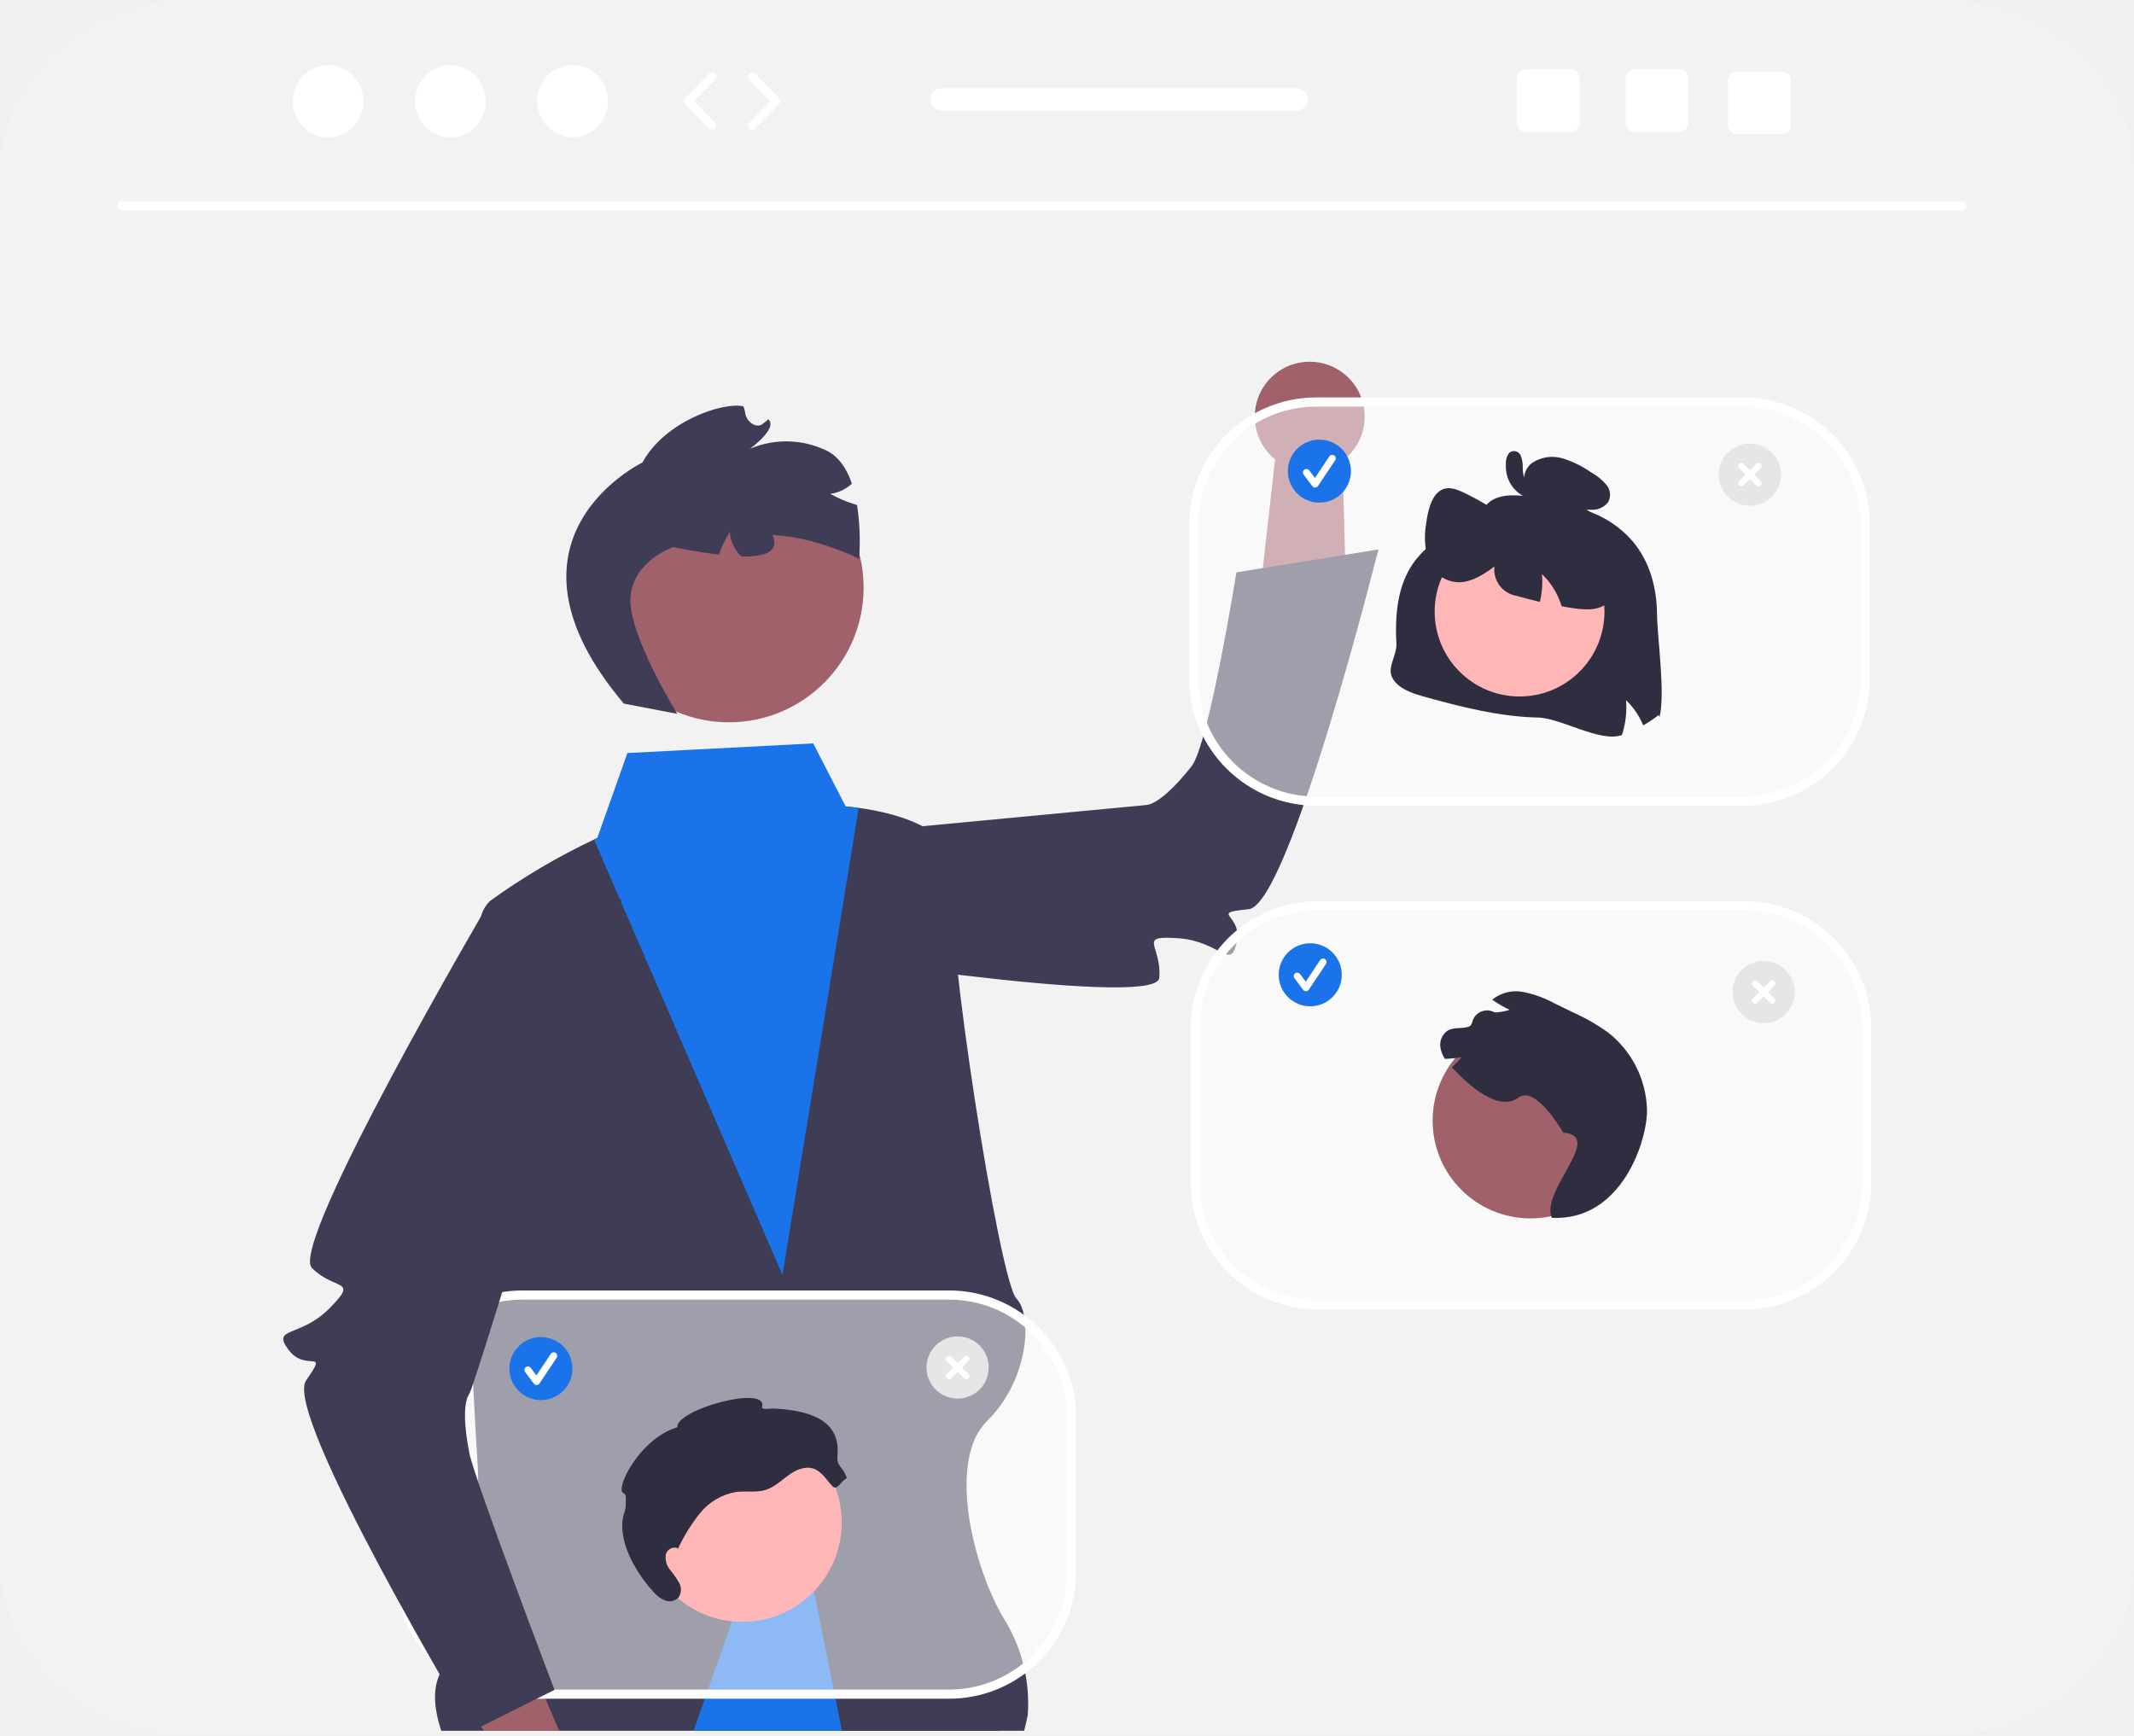
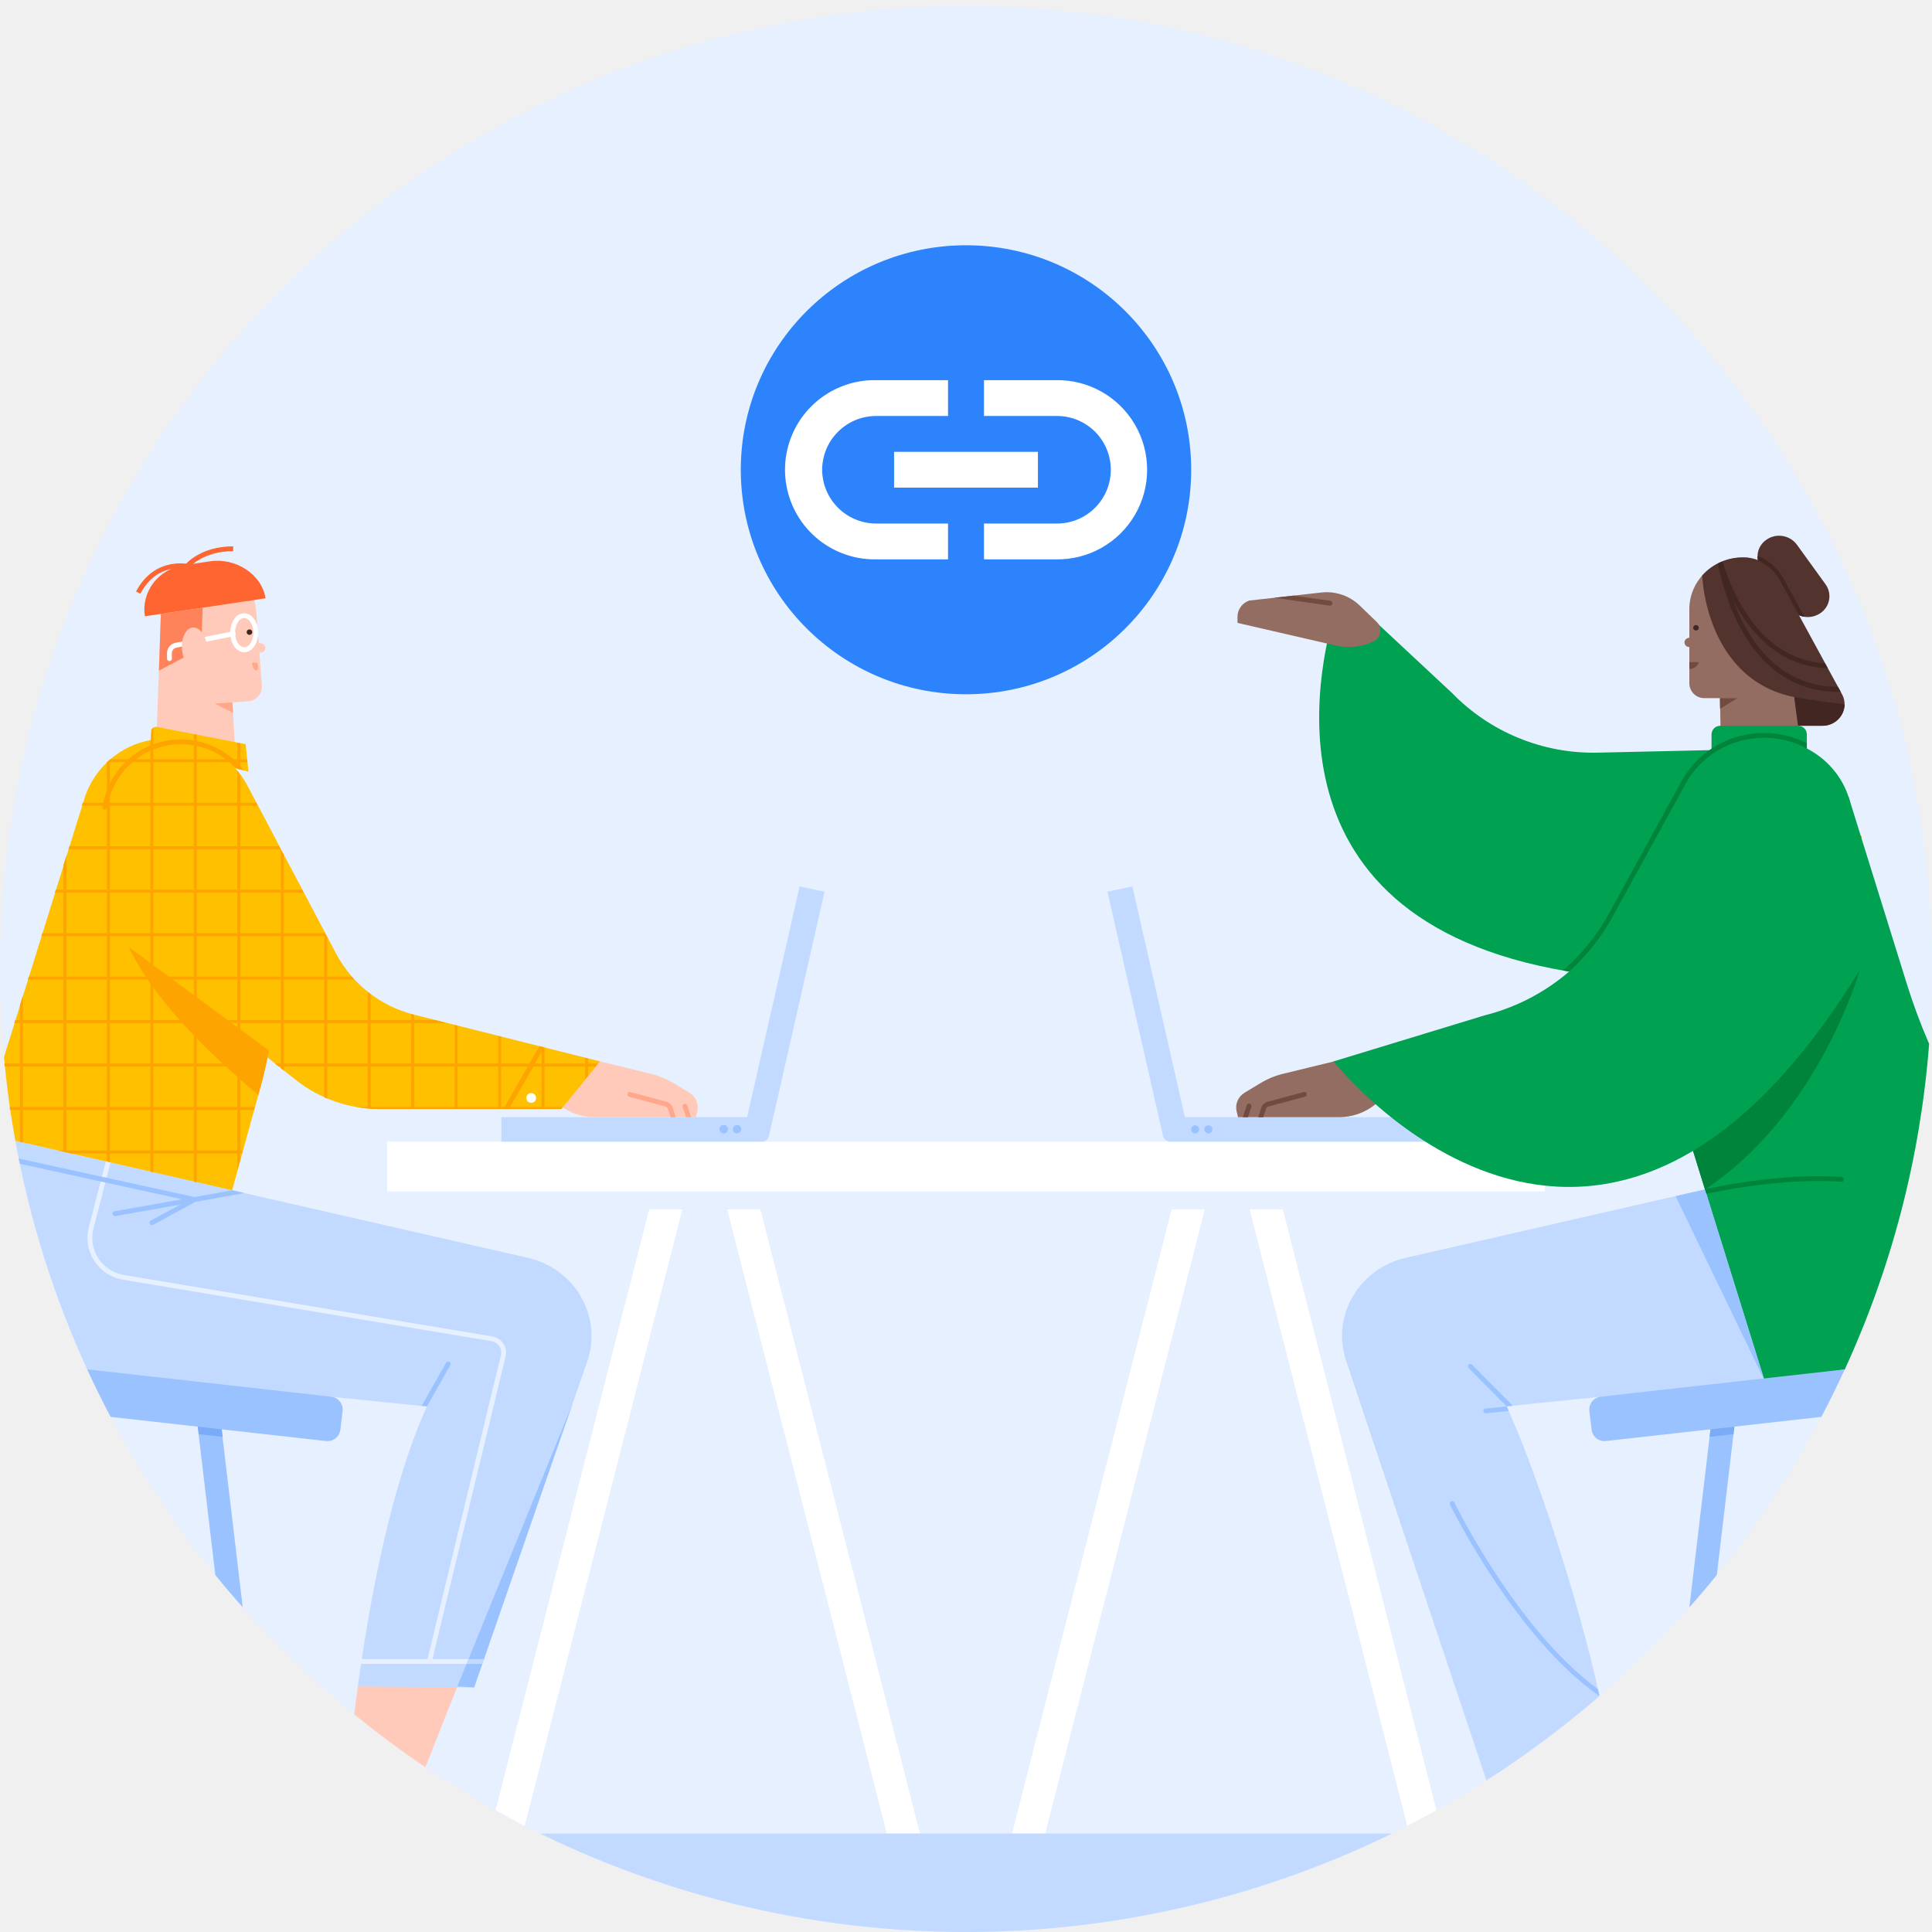
- <svg xmlns="http://www.w3.org/2000/svg" data-name="Layer 1" width="466" height="379" viewBox="0 0 466 379">
-   <path d="M833,298.436V601.564C833,622.518,813.962,639.5,790.472,639.5H409.528C386.038,639.5,367,622.518,367,601.564V298.436C367,277.482,386.038,260.5,409.528,260.5h380.943C813.962,260.5,833,277.482,833,298.436Z" transform="translate(-367 -260.5)" fill="#f2f2f2" />
-   <path d="M522.404,638.5l27.265-5.91,31.592-6.855s1.71,5.233,4.11,12.765Z" transform="translate(-367 -260.5)" fill="#2f2e41" />
-   <path d="M591.422,635.105s-.255,1.366-.779,3.395H463.356c-1.404-4.276-2.03-8.68-.357-12.318a8.786,8.786,0,0,1,1.059-1.787,9.25,9.25,0,0,1,1.047-1.213c2.502-2.476,4.034-7.812,4.953-13.888A161.937,161.937,0,0,0,471.423,584.225c.013-.013.013-.013,0-.013-.026-1.978-.077-3.166-.077-3.166s-.485-7.314-1.034-18.368c.013,0,0-.013,0-.013-1.506-29.831-3.549-86.939,1.749-102.078a7.145,7.145,0,0,1,1.978-3.344,143.826,143.826,0,0,1,22.67-13.39c.46-.204.702-.319.702-.319l17.475-.332,21.7-3.829,15.075-2.757s1.111.077,2.847.319c5.769.791,18.457,3.383,20.244,10.888,0,.013.013.026.013.038a8.055,8.055,0,0,1,.115,3c-1.71,12.509,10.365,89.339,14.041,93.181s2.706,17.883-6.382,26.805a13.895,13.895,0,0,0-3.395,5.884c-3.434,11.041,1.953,29.078,7.225,37.515A34.955,34.955,0,0,1,591.422,635.105Z" transform="translate(-367 -260.5)" fill="#3f3d56" />
-   <polygon points="293.935 128.986 293.569 115.629 293.08 97.717 278.8 97.057 276.801 114.854 274.938 131.392 293.935 128.986" fill="#a0616a" />
-   <path d="M514.67,446.043l20.033,21.499s84.881,13.709,85.449,6.511-5.023-9.283,4.142-8.644,11.367,7.151,12.764.924-6.288-6.38,2.61-7.263S668,380.5,668,380.5l-31,5s-6.026,37.562-9.804,42.362-7.57,8.245-9.901,8.452S514.67,446.043,514.67,446.043Z" transform="translate(-367 -260.5)" fill="#3f3d56" />
-   <circle cx="159.158" cy="128.318" r="29.429" fill="#a0616a" />
-   <path d="M503.225,414.164l11.667,2.234s-10.85-17.513-10.212-25.529c.638-8.016,9.369-10.888,9.369-10.888s4.838,1.047,9.931,1.634a25.608,25.608,0,0,1,2.361-4.914,8.573,8.573,0,0,0,2.502,5.285,13.959,13.959,0,0,0,5.527-.638c2.017-.919,1.978-2.515,1.315-4.008,9.714.472,18.917,5.195,18.917,5.195A52.206,52.206,0,0,0,554.155,370.79c-.281-.077-.562-.166-.843-.255a26.057,26.057,0,0,1-5.004-2.183,8.618,8.618,0,0,0,4.723-2.221c-1.072-3.14-2.783-5.859-5.476-7.186a20.188,20.188,0,0,0-16.76-.447s6.242-4.557,3.944-6.421c-.153.153-.306.294-.472.434-.217.179-.46.37-.689.549-1.417,1.149-3.536-.472-3.817-2.208a5.852,5.852,0,0,0-.128-.651c-.038-.179-.089-.357-.14-.523a4.332,4.332,0,0,0-.153-.434c-4.251-1.021-17.104,3.127-22.044,12.267C507.297,361.51,472.769,378.104,503.225,414.164Z" transform="translate(-367 -260.5)" fill="#3f3d56" />
-   <polygon points="122.115 378 105.623 378 105.061 377.068 97.058 363.895 92.641 356.619 103.057 348.795 107.959 345.119 118.77 370.226 122.115 378" fill="#a0616a" />
-   <path d="M496.715,443.854l41.153,95.083,16.645-102.001c-1.736-.243-2.846-.319-2.846-.319l-7.084-13.76-40.578,2.106L497.417,443.535S497.174,443.65,496.715,443.854Z" transform="translate(-367 -260.5)" fill="#1a73e8" />
-   <polygon points="183.856 378 151.447 378 172.139 319.283 182.669 372.09 183.856 378" fill="#1a73e8" />
-   <rect x="261" y="197.816" width="146.648" height="87.168" rx="26.744" fill="#fff" opacity="0.5" />
-   <path d="M747.903,546.483H654.744A27.776,27.776,0,0,1,627,518.739V485.06a27.776,27.776,0,0,1,27.744-27.744h93.159a27.776,27.776,0,0,1,27.744,27.744v33.68A27.776,27.776,0,0,1,747.903,546.483Zm-93.159-87.168A25.773,25.773,0,0,0,629,485.06v33.68a25.773,25.773,0,0,0,25.744,25.744h93.159a25.773,25.773,0,0,0,25.744-25.744V485.06a25.773,25.773,0,0,0-25.744-25.744Z" transform="translate(-367 -260.5)" fill="#fff" />
-   <circle cx="334.204" cy="244.735" r="21.36" fill="#a0616a" />
-   <path d="M705.888,526.474c-2.623-5.847,11.586-17.979,2.482-18.594,0,0-5.985-10.492-9.785-7.679-4.4,3.257-10.811-2.659-14.578-6.616a12.582,12.582,0,0,0,2.142-2.211,23.659,23.659,0,0,1-3.626.38,6.149,6.149,0,0,1-.929-2.209,3.763,3.763,0,0,1,1.576-3.998c1.38-.769,3.144-.3,4.619-.851a1.267,1.267,0,0,0,.697-.948,3.329,3.329,0,0,1,4.584-2.295,1.197,1.197,0,0,0,.56.156,12.98,12.98,0,0,0,3.029-.559,23.997,23.997,0,0,1-3.18-1.794c-.208-.141-.416-.283-.62-.432a8.205,8.205,0,0,1,6.631-1.706,24.102,24.102,0,0,1,6.969,2.516q1.937.944,3.866,1.884a42.985,42.985,0,0,1,7.874,4.513,22.15,22.15,0,0,1,8.455,16.867C726.77,509.401,721.205,527.226,705.888,526.474Z" transform="translate(-367 -260.5)" fill="#2f2e41" />
-   <rect x="87.352" y="282.832" width="146.648" height="87.168" rx="26.744" fill="#fff" opacity="0.5" />
-   <path d="M574.256,631.5H481.097a27.776,27.776,0,0,1-27.744-27.744V570.076A27.776,27.776,0,0,1,481.097,542.332h93.159A27.776,27.776,0,0,1,602,570.076v33.68A27.776,27.776,0,0,1,574.256,631.5Zm-93.159-87.168a25.773,25.773,0,0,0-25.744,25.744v33.68A25.773,25.773,0,0,0,481.097,629.5h93.159A25.773,25.773,0,0,0,600,603.756V570.076A25.773,25.773,0,0,0,574.256,544.332Z" transform="translate(-367 -260.5)" fill="#fff" />
-   <circle cx="162.107" cy="332.513" r="21.703" fill="#ffb6b6" />
-   <path d="M514.969,598.589a1.99,1.99,0,0,0-2.591,1.521,4.253,4.253,0,0,0,.941,3.234,20.353,20.353,0,0,1,1.985,2.836,3.043,3.043,0,0,1-.189,3.267,2.727,2.727,0,0,1-2.852.602,6.093,6.093,0,0,1-2.474-1.787c-4.149-4.502-8.477-11.974-6.356-17.717a5.609,5.609,0,0,0,.207-1.891c.041-.731.176-1.831-.512-2.08-1.921-.693,3.469-11.92,11.786-14.363-.405-3.833,19.606-9.347,18.513-4.535-.196.864,1.736.394,2.621.442,6.789.367,14.457,2.074,13.839,9.943-.239,3.047,1.021,2.344,2.033,5.229-1.577.94-2.094,3.001-3.309,1.626s-2.254-3.098-3.996-3.676c-1.855-.615-3.868.305-5.45,1.452s-3.034,2.573-4.894,3.174c-2.086.674-4.36.205-6.535.478a12.931,12.931,0,0,0-7.881,4.63,38.439,38.439,0,0,0-4.895,7.935" transform="translate(-367 -260.5)" fill="#2f2e41" />
-   <path d="M502.765,457.008l-29.358,1.276s-43.399,74.034-38.294,79.14,10.322,2.207,3.884,8.762-12.82,4.002-8.99,9.108,8.935-.64,3.829,6.701S470.216,638.5,470.216,638.5l17.87-8.935s-17.39-45.696-18.587-51.686-1.355-11.11,0-13.018S502.765,457.008,502.765,457.008Z" transform="translate(-367 -260.5)" fill="#3f3d56" />
-   <circle cx="286.117" cy="212.893" r="6.883" fill="#1a73e8" />
-   <path d="M652.178,476.976a.765.765,0,0,1-.612-.306l-1.878-2.504a.766.766,0,1,1,1.225-.919l1.229,1.638,3.155-4.733a.766.766,0,0,1,1.274.849l-3.756,5.633a.766.766,0,0,1-.616.341Z" transform="translate(-367 -260.5)" fill="#fff" />
-   <circle cx="118.117" cy="298.893" r="6.883" fill="#1a73e8" />
-   <path d="M484.178,562.976a.765.765,0,0,1-.612-.306l-1.878-2.504a.766.766,0,1,1,1.225-.919l1.229,1.638,3.155-4.733a.766.766,0,0,1,1.274.849l-3.756,5.633a.766.766,0,0,1-.616.341Z" transform="translate(-367 -260.5)" fill="#fff" />
-   <path d="M752.117,483.95a6.796,6.796,0,1,1,6.796-6.796A6.796,6.796,0,0,1,752.117,483.95Z" transform="translate(-367 -260.5)" fill="#e6e6e6" />
-   <path d="M754.487,478.577l-1.422-1.422,1.422-1.422a.67.67,0,1,0-.948-.948l-1.422,1.422-1.422-1.422a.67.67,0,0,0-.948.948l1.422,1.422-1.422,1.422a.67.67,0,1,0,.948.948l1.422-1.422,1.422,1.422a.67.67,0,1,0,.948-.948Z" transform="translate(-367 -260.5)" fill="#fff" />
-   <path d="M576.117,565.951a6.796,6.796,0,1,1,6.796-6.796A6.796,6.796,0,0,1,576.117,565.951Z" transform="translate(-367 -260.5)" fill="#e6e6e6" />
-   <path d="M578.487,560.577l-1.422-1.422,1.422-1.422a.67.67,0,0,0-.948-.948l-1.422,1.422-1.422-1.422a.67.67,0,0,0-.948.948l1.422,1.422-1.422,1.422a.67.67,0,1,0,.948.948l1.422-1.422,1.422,1.422a.67.67,0,0,0,.948-.948Z" transform="translate(-367 -260.5)" fill="#fff" />
-   <circle cx="286" cy="91" r="12" fill="#a0616a" />
-   <rect x="260.676" y="87.799" width="146.648" height="87.168" rx="26.744" fill="#fff" opacity="0.5" />
-   <path d="M747.58,436.468H654.42a27.776,27.776,0,0,1-27.744-27.744V375.043a27.776,27.776,0,0,1,27.744-27.744h93.16a27.776,27.776,0,0,1,27.744,27.744v33.68A27.776,27.776,0,0,1,747.58,436.468Zm-93.16-87.168a25.773,25.773,0,0,0-25.744,25.744v33.68a25.773,25.773,0,0,0,25.744,25.744h93.16a25.773,25.773,0,0,0,25.744-25.744V375.043a25.773,25.773,0,0,0-25.744-25.744Z" transform="translate(-367 -260.5)" fill="#fff" />
-   <path d="M728.834,394.386c.061,5.597,1.843,17.25.566,22.733l-.206-.459a25.154,25.154,0,0,1-3.372,2.256,16.159,16.159,0,0,0-3.747-5.505,19.343,19.343,0,0,1-.895,7.616c-4.779,1.72-13.167-3.701-18.366-3.816-8.365-.191-16.516-2.271-24.506-4.473-2.837-.78-5.956-1.797-7.241-4.152s1.014-4.897.864-7.555c-1.071-18.929,7.945-22.102,16.524-27.16,1.888-1.113,2.814-3.51,4.947-4.443,2.959-1.292,6.484-.673,9.703-.023a4.903,4.903,0,0,1-3.242-3.548,4.424,4.424,0,0,1,1.728-4.282,7.969,7.969,0,0,1,6.683-.956,22.336,22.336,0,0,1,6.132,3.013,12.181,12.181,0,0,1,3.364,2.722,3.373,3.373,0,0,1,.398,3.823,4.37,4.37,0,0,1-3.418,1.659,11.438,11.438,0,0,1-3.013-.313,22.918,22.918,0,0,1,11.676,7.065C727.243,383.046,728.765,388.789,728.834,394.386Z" transform="translate(-367 -260.5)" fill="#2f2e41" />
-   <circle cx="331.827" cy="133.572" r="18.538" fill="#ffb6b6" />
-   <path d="M719.054,391.274c-2.179,2.638-5.421,2.5-8.304,2.08-.91-.13-1.82-.275-2.73-.444-.161-.512-.344-1.025-.551-1.522a16.159,16.159,0,0,0-3.747-5.505,19.042,19.042,0,0,1-.466,6.064q-2.535-.585-5.047-1.307a5.853,5.853,0,0,1-4.878-6.423c-2.409,1.835-5.031,3.426-7.784,3.456a7.264,7.264,0,0,1-6.805-5.299,17.491,17.491,0,0,1-.329-7.417c.367-2.944,1.193-6.178,3.181-7.363,1.598-.963,3.441-.275,5.085.505a58.575,58.575,0,0,1,10.246,6.285l.038.803c.826-3.953,3.556-7.004,6.53-7.31,2.003-.199,3.961.726,5.849,1.659a27.586,27.586,0,0,1,6.813,4.29,15.183,15.183,0,0,1,4.603,7.929C721.471,385.065,720.935,388.995,719.054,391.274Z" transform="translate(-367 -260.5)" fill="#2f2e41" />
-   <path d="M700.704,365.547c.19.016-.277-.091-.125-.027a1.512,1.512,0,0,1-.214-.12c-.012-.007-.162-.129-.064-.044a1.488,1.488,0,0,1-.492-.686,6.164,6.164,0,0,1-.29-2.042,6.459,6.459,0,0,0-.455-2.663,1.59,1.59,0,0,0-2.504-.558,3.702,3.702,0,0,0-.72,2.474,7.969,7.969,0,0,0,.269,2.541,7.289,7.289,0,0,0,2.231,3.504,7.624,7.624,0,0,0,4.416,1.864,1.158,1.158,0,0,0,.811-1.958l-2.052-1.948a1.147,1.147,0,0,0-1.622,1.622l2.052,1.948.811-1.958a4.562,4.562,0,0,1-.996-.204,3.84,3.84,0,0,1-.995-.436,4.759,4.759,0,0,1-.848-.593,6.557,6.557,0,0,1-.476-.463q-.082-.089-.161-.18c.004.004-.216-.271-.122-.145a6.469,6.469,0,0,1-.617-1.033,2.612,2.612,0,0,1-.151-.399,6.067,6.067,0,0,1-.178-.686,5.958,5.958,0,0,1-.078-1.477,6.047,6.047,0,0,1,.063-.625,2.484,2.484,0,0,0,.064-.333c.004-.278-.038.149-.183.214l-.579.157a.63.63,0,0,1-.472-.276q-.036-.144.02.051a3.743,3.743,0,0,1,.101.464,10.827,10.827,0,0,1,.077,1.096,10.902,10.902,0,0,0,.269,2.307,3.693,3.693,0,0,0,3.209,2.908,1.156,1.156,0,0,0,1.147-1.147A1.17,1.17,0,0,0,700.704,365.547Z" transform="translate(-367 -260.5)" fill="#2f2e41" />
-   <circle cx="288.117" cy="102.893" r="6.883" fill="#1a73e8" />
-   <path d="M654.178,366.976a.765.765,0,0,1-.612-.306l-1.878-2.504a.766.766,0,1,1,1.225-.919l1.229,1.638,3.155-4.733a.766.766,0,0,1,1.274.849l-3.756,5.633a.766.766,0,0,1-.616.341Z" transform="translate(-367 -260.5)" fill="#fff" />
-   <path d="M749.117,370.95a6.796,6.796,0,1,1,6.796-6.796A6.796,6.796,0,0,1,749.117,370.95Z" transform="translate(-367 -260.5)" fill="#e6e6e6" />
-   <path d="M751.487,365.577l-1.422-1.422,1.422-1.422a.67.67,0,1,0-.948-.948l-1.422,1.422-1.422-1.422a.67.67,0,0,0-.948.948l1.422,1.422-1.422,1.422a.67.67,0,1,0,.948.948l1.422-1.422,1.422,1.422a.67.67,0,1,0,.948-.948Z" transform="translate(-367 -260.5)" fill="#fff" />
-   <path d="M795.365,306.5H393.635a1,1,0,0,1,0-2H795.365a1,1,0,0,1,0,2Z" transform="translate(-367 -260.5)" fill="#fff" />
-   <ellipse cx="71.654" cy="22.1" rx="7.728" ry="7.9" fill="#fff" />
-   <ellipse cx="98.351" cy="22.1" rx="7.728" ry="7.9" fill="#fff" />
-   <ellipse cx="125.048" cy="22.1" rx="7.728" ry="7.9" fill="#fff" />
-   <path d="M522.489,288.844a.911.911,0,0,1-.653-.275l-5.214-5.33a.913.913,0,0,1,0-1.278l5.214-5.33a.914.914,0,1,1,1.306,1.278l-4.589,4.691,4.589,4.691a.914.914,0,0,1-.653,1.553Z" transform="translate(-367 -260.5)" fill="#fff" />
-   <path d="M531.251,288.844a.914.914,0,0,1-.653-1.553l4.589-4.691-4.589-4.691a.914.914,0,0,1,1.306-1.278l5.214,5.33a.913.913,0,0,1,0,1.278l-5.214,5.33A.911.911,0,0,1,531.251,288.844Z" transform="translate(-367 -260.5)" fill="#fff" />
-   <path d="M733.674,275.614h-9.696a2.001,2.001,0,0,0-2.001,2.001v9.705a2.001,2.001,0,0,0,2.001,2.001h9.696a2.009,2.009,0,0,0,2.01-2.001v-9.705A2.009,2.009,0,0,0,733.674,275.614Z" transform="translate(-367 -260.5)" fill="#fff" />
-   <path d="M709.914,275.614h-9.696a2.001,2.001,0,0,0-2.001,2.001v9.705a2.001,2.001,0,0,0,2.001,2.001h9.696a2.009,2.009,0,0,0,2.01-2.001v-9.705A2.009,2.009,0,0,0,709.914,275.614Z" transform="translate(-367 -260.5)" fill="#fff" />
-   <path d="M756.063,276.071h-9.696a2.001,2.001,0,0,0-2.001,2.001v9.705a2.001,2.001,0,0,0,2.001,2.001h9.696a2.009,2.009,0,0,0,2.01-2.001v-9.705A2.009,2.009,0,0,0,756.063,276.071Z" transform="translate(-367 -260.5)" fill="#fff" />
-   <path d="M650.13,279.763H572.628a2.44,2.44,0,1,0,0,4.88h77.502a2.44,2.44,0,0,0,0-4.88Z" transform="translate(-367 -260.5)" fill="#fff" />
+ <svg xmlns="http://www.w3.org/2000/svg" width="330" height="330" fill="none">
+   <g clip-path="url(#clip0)">
+     <path d="M165 330c91.127 0 165-73.644 165-164.489C330 74.667 256.127 1.023 165 1.023S0 74.667 0 165.511C0 256.356 73.873 330 165 330z" fill="#E6F0FF" />
+     <path d="M237.348 33.677H92.651v95.085h144.697V33.677zm14.731 95.081h73.796a164.535 164.535 0 00-62.189-95.081h-11.607v95.081z" fill="#E6F0FF" />
+     <path d="M284.86 167.475l11.921-39.451-23.883.536a33.662 33.662 0 01-24.911-10.218l-15.263-14.235s-4.269-1.399-5.115 1.741c-4.092 15.221-10.288 59.87 57.235 61.627" fill="#00A150" />
+     <path d="M4.125 128.758h73.796V33.677H66.313a164.534 164.534 0 00-62.188 95.081z" fill="#E6F0FF" />
+     <path d="M165 118.586c21.244 0 38.465-17.169 38.465-38.346 0-21.178-17.221-38.346-38.465-38.346-21.244 0-38.466 17.168-38.466 38.346 0 21.177 17.222 38.346 38.466 38.346z" fill="#2C83FC" />
+     <path d="M140.431 80.24a9.227 9.227 0 019.216-9.187h12.284v-6.121h-12.284a15.305 15.305 0 00-14.37 9.39 15.31 15.31 0 003.383 16.828 15.31 15.31 0 0010.987 4.393h12.284v-6.121h-12.284a9.226 9.226 0 01-9.216-9.182zm39.922-15.308h-12.284v6.121h12.284a9.184 9.184 0 018.663 12.745 9.184 9.184 0 01-8.663 5.624h-12.284v6.121h12.284a15.308 15.308 0 100-30.611z" fill="#fff" />
+     <path d="M177.284 77.174h-24.568v6.122h24.568v-6.122zm86.584 117.835H66.132v8.502h197.736v-8.502zm-44.756 11.558h-5.668l26.932 105.303a167.37 167.37 0 004.983-2.664l-26.247-102.639zm-40.586 106.619l27.262-106.619h-5.663l-27.267 106.619h5.668zm-27.052 0l-27.262-106.619h5.664l27.266 106.619h-5.668zm-66.834-3.98a180.77 180.77 0 004.984 2.664l26.932-105.303h-5.668L84.641 309.206z" fill="#fff" />
+     <path d="M244.365 190.827h-41.976l-8.972-39.415-4.253.895 9.488 41.7a1.29 1.29 0 001.258 1.002h44.455v-4.182z" fill="#C2DAFF" />
+     <path d="M204.105 193.594a.69.69 0 01-.647-.845.694.694 0 011.369.152.716.716 0 01-.217.497.714.714 0 01-.505.196zm2.273 0a.69.69 0 01-.647-.845.694.694 0 011.369.152.716.716 0 01-.217.497.714.714 0 01-.505.196z" fill="#9AC2FF" />
+     <path d="M85.635 190.827h41.976l8.972-39.415 4.253.895-9.488 41.7a1.286 1.286 0 01-1.258 1.002H85.635v-4.182z" fill="#C2DAFF" />
+     <path d="M125.173 192.901a.723.723 0 011.427-.181.713.713 0 01-.036.421.714.714 0 01-.669.453.704.704 0 01-.722-.693zm-2.273 0a.723.723 0 011.428-.181.722.722 0 01-.706.874.716.716 0 01-.504-.197.714.714 0 01-.218-.496z" fill="#9AC2FF" />
+     <path d="M297.705 95.213c-5.053 0-9.153 3.952-9.153 8.828v12.729a2.543 2.543 0 002.586 2.475h2.657l.111 7.145h13.485l-2.801-25.225a6.837 6.837 0 00-6.885-5.968v.016z" fill="#936D61" />
+     <path d="M305.761 103.871l-4.9-6.773a3.468 3.468 0 01-.079-3.967c.262-.391.6-.726.994-.983a3.783 3.783 0 015.144.883l4.897 6.773a3.483 3.483 0 01.604 2.672 3.484 3.484 0 01-1.52 2.278 3.779 3.779 0 01-5.14-.883z" fill="#52332D" />
+     <path d="M293.77 119.262h2.987l-2.958 1.799-.029-1.799z" fill="#734A3F" />
+     <path d="M289.163 110.517h-.619a.798.798 0 01-.757-.473.793.793 0 01-.068-.307.784.784 0 01.598-.754l.784-.207.062 1.741z" fill="#936D61" />
+     <path d="M300.197 94.978c-.014.56.11 1.115.359 1.617a7.396 7.396 0 012.714 2.578l2.714 4.979a3.709 3.709 0 002.211 1.196l-3.712-6.802a8.666 8.666 0 00-4.286-3.568z" fill="#422622" />
+     <path d="M314.614 118.548l-10.725-19.684s-2.063-3.651-6.188-3.651a9.271 9.271 0 00-6.963 3.102c.52 7.487 4.286 18.505 15.737 20.749l.635 4.904h4.125c2.88 0 4.74-2.961 3.379-5.42z" fill="#52332D" />
+     <path d="M306.487 119.064l.636 4.905h4.125a3.775 3.775 0 003.836-3.659c-1.37-.165-6.435-.805-8.597-1.246zm7.916-.908l-.454-.825c-10.258-.082-15.382-7.994-17.89-14.767a28.618 28.618 0 002.62 4.17c3.617 4.74 8.163 7.219 13.53 7.425l-.462-.845c-10.725-.689-15.564-11.068-17.532-17.412-.268.107-.528.227-.783.355.594 3.003 2.062 8.629 5.263 13.377 3.836 5.672 9.013 8.543 15.395 8.543l.313-.021z" fill="#422622" />
+     <path d="M288.552 114.262a1.57 1.57 0 001.617-1.171h-1.617v1.031" fill="#734A3F" />
+     <path d="M289.686 107.699a.474.474 0 00.483-.466.475.475 0 00-.483-.466.475.475 0 00-.482.466c0 .258.216.466.482.466z" fill="#422622" />
+     <path d="M60.497 292.805a166.214 166.214 0 0012.156 9.038l5.478-13.807H61.12c-.223 1.642-.43 3.231-.623 4.769zM33.965 96.27c5.045-.36 9.43 3.3 9.801 8.15l.669 8.799.296 3.894a2.525 2.525 0 01-1.43 2.428c-.3.144-.625.227-.958.245l-2.652.19.412 7.132-13.447.961.895-25.356a6.801 6.801 0 016.414-6.44v-.004zm59.998 90.11l8.514-5.087 8.704 2.121c1.361.33 2.664.869 3.861 1.596l2.731 1.65a2.931 2.931 0 011.332 3.189l-.231.973h-17.189a9.818 9.818 0 01-6.187-2.128c-.817-.664-1.448-1.419-1.535-2.314z" fill="#FFCAB9" />
+     <path d="M90.77 214.987L2.62 194.844a162.808 162.808 0 0012.498 39.538c.194.025.383.058.577.079l57.23 5.775c-6.05 13.233-9.706 32.546-11.805 47.817l19.866.185 19.313-55.687c2.57-7.4-1.757-15.378-9.529-17.564z" fill="#C2DAFF" />
+     <path d="M24.75 105.266c-.669-4.17 2.301-8.077 6.628-8.72l4.497-.673c4.327-.647 8.807 2.15 9.487 6.32l-20.612 3.073z" fill="#FF6530" />
+     <path d="M27.477 104.858l-.334 9.693 7.23-3.823.24-6.935-7.136 1.065z" fill="#FF835A" />
+     <path d="M76.762 232.613a.412.412 0 00-.561.157l-4.175 7.359.895.09 3.998-7.045a.412.412 0 00-.157-.561z" fill="#9AC2FF" />
+     <path d="M39.69 119.976l-2.978.21 3.09 1.58-.111-1.79z" fill="#FFA78B" />
+     <path d="M86.031 283.379h-27.95v.825h27.95v-.825z" fill="#E6F0FF" />
+     <path d="M23.966 101.421l-.73-.387c3.346-6.332 9.488-4.596 9.566-4.575l-.214.792c-.244-.07-5.598-1.55-8.622 4.17z" fill="#FF6530" />
+     <path d="M44.014 111.519l.614-.074a.793.793 0 00.706-.875.799.799 0 00-.69-.676l-.824-.107.194 1.732z" fill="#FFCAB9" />
+     <path d="M42.615 108.442a.475.475 0 00.478-.471.475.475 0 00-.487-.462.475.475 0 00-.478.471c.003.258.22.464.487.462z" fill="#422622" />
+     <path d="M44.038 113.495c.112.553 0 1.003-.276 1.007-.276.004-.573-.446-.689-.999-.02-.1-.032-.202-.037-.305h.916c.038.096.067.196.087.297z" fill="#FFA78B" />
+     <path d="M41.737 111.412c-1.333 0-2.389-1.448-2.41-3.3a4.126 4.126 0 01.632-2.306 2.131 2.131 0 011.728-1.056c1.333 0 2.389 1.452 2.405 3.3 0 1.869-1.015 3.346-2.36 3.358l.005.004zm-.03-5.849a1.33 1.33 0 00-1.051.689 3.336 3.336 0 00-.503 1.823c0 1.357.738 2.475 1.584 2.475.85 0 1.559-1.163 1.542-2.524-.016-1.362-.726-2.463-1.571-2.463z" fill="#fff" />
+     <path d="M28.94 112.922a.41.41 0 01-.412-.412v-.945a1.806 1.806 0 011.448-1.77l9.772-1.951a.423.423 0 01.493.332.422.422 0 01-.332.493l-9.772 1.951a.984.984 0 00-.784.961v.945a.411.411 0 01-.412.396z" fill="#fff" />
+     <path d="M33.512 114.257c1.182-.095 2.014-1.756 1.858-3.711-.157-1.954-1.242-3.462-2.424-3.368-1.183.095-2.014 1.756-1.858 3.711.156 1.955 1.242 3.462 2.424 3.368z" fill="#FFCAB9" />
+     <path d="M92.248 313.187a165.825 165.825 0 00145.505 0H92.248zm147.254-98.201c-7.772 2.187-12.099 10.164-9.533 17.565l23.925 71.56a165.729 165.729 0 0019.301-14.409c-3.387-15.856-10.725-38.251-15.853-49.5l57.235-5.775.288-.041a163 163 0 0012.507-39.509l-87.87 20.109z" fill="#C2DAFF" />
+     <path d="M317.65 144.321c-3.812-.895-7.776-3.518-11.298-6.521" stroke="#FEA400" stroke-width="3.12" stroke-miterlimit="10" />
+     <path d="M325.681 167.999l-9.946-31.96-28.903 2.833-1.465 5.8a80.588 80.588 0 00.437 41.106l15.585 50.007 13.703-1.864a163.09 163.09 0 0014.417-55.614 101.802 101.802 0 01-3.828-10.308zm-18.533-44.03H293.82c-.816 0-1.477.661-1.477 1.476v2.884c0 .815.661 1.477 1.477 1.477h13.328c.815 0 1.477-.662 1.477-1.477v-2.884c0-.815-.662-1.476-1.477-1.476z" fill="#00A150" />
+     <path d="M273.191 289.687a86.834 86.834 0 00-.26-1.188c-13.737-9.95-24.4-31.61-24.515-31.854a.417.417 0 00-.237-.209.41.41 0 00-.506.572c.12.248 11.241 22.84 25.518 32.679z" fill="#9AC2FF" />
+     <path d="M317.65 165.709s-6.877 24.491-26.425 37.46l-2.062-6.671 28.487-30.789z" fill="#00833B" />
+     <path d="M301.389 235.785l-15.184-31.47 5.02-1.147 10.164 32.617z" fill="#9AC2FF" />
+     <path d="M314.605 201.052c-.086 0-8.839-.985-23.397 2.063l.244.788c14.367-2.995 22.972-2.042 23.059-2.034a.416.416 0 00.46-.365.417.417 0 00-.366-.46v.008z" fill="#00833B" />
+     <path d="M271.478 241.036l.384 3.176a2.2 2.2 0 002.434 1.927l36.803-4.125a164.704 164.704 0 003.993-8.11l-41.662 4.657a2.21 2.21 0 00-1.952 2.475zm-212.961 0l-.384 3.176a2.207 2.207 0 01-2.446 1.927l-36.795-4.125a170.848 170.848 0 01-4-8.11l41.662 4.657a2.211 2.211 0 011.963 2.475z" fill="#9AC2FF" />
+     <path d="M70.71 173.308a20.788 20.788 0 01-13.319-10.457l-14.953-28.339a14.912 14.912 0 00-2.29-3.337l2.29.639-.478-4.702-15.148-2.95a.795.795 0 00-.861.418.796.796 0 00-.087.329l-.062 1.481a14.646 14.646 0 00-11.27 9.648l-.057.182c-.025.078-.05.152-.07.231L.68 180.555a164.9 164.9 0 001.938 14.289l37.026 8.461 4.823-17.527c.467-1.708.88-3.424 1.237-5.148l4.785 3.807a23.149 23.149 0 0014.648 4.995h30.756l6.6-8.142-31.783-7.982z" fill="#FFC000" />
+     <path d="M100.44 181.665v-.871l-.5-.127v.998h-6.925v-2.739l-.5-.124v2.863H85.59v-4.604l-.5-.128v4.732h-6.925v-6.468l-.5-.128v6.6H70.74v-6.926h5.622l-1.997-.503H70.74v-.912l-.079-.02c-.144-.033-.28-.079-.412-.116v1.048h-6.934v-4.426a11.13 11.13 0 01-.5-.38v4.806H55.89v-6.922h4.628c-.153-.165-.297-.334-.446-.503H55.89v-6.716l-.5-.953v.244h-6.925v-6.922h3.399l-.264-.503h-3.135v-5.94l-.504-.953v6.889H41.04v-6.918h6.905l-.264-.503H41.04v-6.922h2.986l-.264-.503H41.04v-4.777a11.99 11.99 0 00-.504-.643v5.42h-6.921v-6.926h6.921v1.11l.504.144v-1.238h1.184l-.054-.499h-1.13v-2.743l-.504-.099v2.842h-6.921v-4.207l-.504-.099v4.29H26.19v-5.412a.79.79 0 00-.367.631l-.062 1.481h-.075v3.3h-6.88c-.19.161-.371.33-.553.499v6.926h-4.125l-.157.503h4.29v6.922H11.84l-.153.503h6.575v6.922H11.34v-5.816l-.504 1.612v4.204H9.53l-.157.503h1.464v6.922H7.22l-.157.503h3.774v6.922H4.91l-.157.503h6.084v6.922H3.915v-4.228l-.504 1.613v2.615h-.825l-.156.503h.981v6.922H.747l.05.503H3.41v6.922H1.65c0 .169.045.334.07.503h1.691v5.445l.504.116v-5.561h6.921v6.922h-.96l2.198.503h6.187v1.415l.504.111v-1.526h6.921v3.11l.504.116v-3.226h6.921v4.806l.504.115v-4.921h6.921v2.859l.504-1.824v-1.035h.284l.14-.503h-.412v-6.922h2.327l.14-.503h-2.475v-6.922h4.27l.11-.503H41.04v-6.922h6.921v6.922h-1.006l.627.503h.38v.301l.503.413v-.702h6.925v5.264c.165.074.335.144.5.21v-5.486h6.925v6.922h-1.938c1.39.242 2.8.357 4.211.342H95.84l.28-.346h-3.105v-6.918h6.925v2.219l.5-.623v-1.579h1.282l.413-.504-1.695-.016zm-89.604 3.547v3.874H3.915v-6.918h6.921v3.044zm0-7.425v3.874H3.915v-6.918h6.921v3.044zm7.425 14.85v3.874H11.34v-6.918h6.921v3.044zm0-7.425v3.874H11.34v-6.918h6.921v3.044zm0-7.425v3.874H11.34v-6.918h6.921v3.044zm0-7.425v3.874H11.34v-6.918h6.921v3.044zm0-7.425v3.874H11.34v-6.918h6.921v3.044zm0-7.425v3.874H11.34v-6.918h6.921v3.044zm7.425 37.125v3.874h-6.921v-6.918h6.921v3.044zm0-7.425v3.874h-6.921v-6.918h6.921v3.044zm0-7.425v3.874h-6.921v-6.918h6.921v3.044zm0-7.425v3.874h-6.921v-6.918h6.921v3.044zm0-7.425v3.874h-6.921v-6.918h6.921v3.044zm0-7.425v3.874h-6.921v-6.918h6.921v3.044zm0-7.425v3.874h-6.921v-6.918h6.921v3.044zm0-7.425v3.874h-6.921v-6.918h6.921v3.044zm0-7.425v3.874h-6.921v-6.922h6.921v3.048zm7.425 59.4v3.874H26.19v-6.918h6.921v3.044zm0-7.425v3.874H26.19v-6.918h6.921v3.044zm0-7.425v3.874H26.19v-6.918h6.921v3.044zm0-7.425v3.874H26.19v-6.918h6.921v3.044zm0-7.425v3.874H26.19v-6.918h6.921v3.044zm0-7.425v3.874H26.19v-6.918h6.921v3.044zm0-7.425v3.874H26.19v-6.918h6.921v3.044zm0-7.425v3.874H26.19v-6.918h6.921v3.044zm0-7.425v3.874H26.19v-6.922h6.921v3.048zm7.425 59.4v3.874h-6.921v-6.918h6.921v3.044zm0-7.425v3.874h-6.921v-6.918h6.921v3.044zm0-7.425v3.874h-6.921v-6.918h6.921v3.044zm0-7.425v3.874h-6.921v-6.918h6.921v3.044zm0-7.425v3.874h-6.921v-6.918h6.921v3.044zm0-7.425v3.874h-6.921v-6.918h6.921v3.044zm0-7.425v3.874h-6.921v-6.918h6.921v3.044zm0-7.425v3.874h-6.921v-6.918h6.921v3.044zm7.425 29.7v3.874H41.04v-6.918h6.921v3.044zm0-7.425v3.874H41.04v-6.918h6.921v3.044zm0-7.425v3.874H41.04v-6.918h6.921v3.044zm7.425 22.275v3.874h-6.921v-6.918h6.925l-.004 3.044zm0-7.425v3.874h-6.921v-6.918h6.925l-.004 3.044zm0-7.425v3.874h-6.921v-6.918h6.925l-.004 3.044zm7.425 14.85v3.874H55.89v-6.918h6.925l-.004 3.044zm7.425 7.425v3.874h-6.921v-6.918h6.925l-.004 3.044zm0-7.425v3.874h-6.921v-6.918h6.925l-.004 3.044zm7.425 7.425v3.874H70.74v-6.918h6.925l-.004 3.044zm7.425 0v3.874h-6.921v-6.918h6.925l-.004 3.044zm7.425 0v3.874H85.59v-6.918h6.925l-.004 3.044z" fill="#FEA400" />
+     <path d="M85.994 189.432h.949l6.022-10.535-.829-.206-6.142 10.741z" fill="#FEA400" />
+     <path d="M90.73 188.373a.833.833 0 10-.001-1.667.833.833 0 000 1.667z" fill="#fff" />
+     <path d="M32.282 96.97l-.639-.523c.103-.128 2.628-3.131 8.184-3.131v.825c-5.177 0-7.524 2.797-7.545 2.83z" fill="#FF6530" />
+     <path d="M293.242 269.02l3.172-26.738-4.026-.025-3.832 32.274a143.642 143.642 0 004.686-5.511zm-256.463 0l-3.177-26.738 4.027-.025 3.832 32.274a151.325 151.325 0 01-4.682-5.511zm220.563-28.796l-3.601.363a.41.41 0 00-.371.449.415.415 0 00.412.372h.041l3.878-.413c-.12-.247-.239-.507-.359-.771zm-6.472-7.121a.413.413 0 000 .582l6.472 6.534 1.056-.103-6.942-7.013a.426.426 0 00-.293-.122.41.41 0 00-.293.122z" fill="#9AC2FF" />
+     <path d="M292.165 244.142l-.152 1.279 4.083-.458.153-1.275-4.084.454zm-254.289 0l.152 1.279-4.084-.458-.148-1.275 4.08.454z" fill="#7BAAF7" />
+     <path d="M304.18 154.989c8.178-1.601 13.556-9.29 12.012-17.173-1.543-7.883-9.425-12.976-17.603-11.374-8.178 1.601-13.556 9.29-12.013 17.173 1.544 7.884 9.425 12.976 17.604 11.374z" fill="#00A150" />
+     <path d="M40.223 131.2l1.398.391a13.524 13.524 0 00-24.114 6.25.413.413 0 00.078.309.415.415 0 00.584.085.42.42 0 00.163-.275 12.706 12.706 0 0121.9-6.76h-.009z" fill="#FEA400" />
+     <path d="M73.743 283.891l-.8-.194 12.622-52.235a1.882 1.882 0 00-.272-1.501 2.07 2.07 0 00-1.395-.887l-62.897-10.49a7.268 7.268 0 01-4.895-3.208 7.26 7.26 0 01-.938-5.776l2.912-11.233.8.206-2.912 11.237a6.431 6.431 0 005.169 7.961l62.894 10.49a2.906 2.906 0 011.95 1.238 2.701 2.701 0 01.384 2.153l-12.622 52.239z" fill="#E6F0FF" />
+     <path d="M33.227 204.468l-30.026-6.579c.058.297.12.59.182.887l27.715 6.072-11.488 2.041a.421.421 0 00-.28.147.417.417 0 00.052.584c.084.07.193.104.303.094h.07l11.034-1.963-5.024 2.731a.418.418 0 00-.2.246.413.413 0 00.596.48l7.194-3.915 8.403-1.518-2.063-.47-6.468 1.163zm64.581 35.264l-19.676 48.304 2.854.186 16.822-48.49z" fill="#9AC2FF" />
+     <path d="M82.38 284.204l.29-.825h-2.645l-.334.825h2.69z" fill="#C2DAFF" />
+     <path d="M114.898 189.209a1.55 1.55 0 00-1.085-1.027l-6.142-1.65a.414.414 0 00-.492.295.411.411 0 00.277.501l6.146 1.65a.735.735 0 01.512.487l.445 1.365h.867l-.528-1.621zm1.703-.135l.586 1.757h.866l-.672-2.021a.414.414 0 00-.516-.26.4.4 0 00-.241.207.42.42 0 00-.023.317z" fill="#FFA78B" />
+     <path d="M236.363 186.38l-8.506-5.087-8.704 2.121c-1.361.331-2.663.87-3.861 1.596l-2.731 1.65a2.931 2.931 0 00-1.332 3.189l.235.973h17.189a9.82 9.82 0 006.188-2.128c.812-.664 1.468-1.419 1.522-2.314z" fill="#936D61" />
+     <path d="M215.436 189.209a1.55 1.55 0 011.085-1.027l6.143-1.65a.413.413 0 11.214.796l-6.142 1.65a.744.744 0 00-.516.487l-.441 1.366h-.866l.523-1.622zm-1.704-.135l-.585 1.757h-.867l.673-2.021a.412.412 0 11.779.264z" fill="#734A3F" />
+     <path d="M317.65 165.709l-29.622-31.572-12.065 22.007a35.33 35.33 0 01-22.378 17.287l-25.794 7.863s45.14 57.383 89.859-15.585" fill="#00A150" />
+     <path d="M235.125 106.206l-2.887-2.788a8.11 8.11 0 00-6.518-2.215l-12.334 1.378a2.935 2.935 0 00-2.017 2.809v1.002l16.744 3.861a9.793 9.793 0 006.492-.685h.029a2.068 2.068 0 001.129-1.552 2.063 2.063 0 00-.638-1.81z" fill="#936D61" />
+     <path d="M21.966 161.741c5.44 11.162 16.867 20.666 22.143 25.332l.359-1.295a80.599 80.599 0 001.46-6.345l-23.962-17.692z" fill="#FEA400" />
+     <path d="M227.217 102.622l-6.27-.887-3.3.367 9.447 1.341h.057a.418.418 0 00.301-.101.418.418 0 00.141-.283.417.417 0 00-.384-.441l.008.004z" fill="#734A3F" />
+     <path d="M298.18 125.499a15.947 15.947 0 00-10.766 7.578L274.849 156a35.461 35.461 0 01-7.636 9.557l-.268.198 1.073.182a36.271 36.271 0 007.532-9.55l12.033-21.912.272-.507a15.112 15.112 0 0110.477-7.656 15.671 15.671 0 0110.28 1.51v-.875a16.18 16.18 0 00-10.432-1.448z" fill="#00833B" />
+   </g>
+   <defs>
+     <clipPath id="clip0">
+       <path fill="#fff" d="M0 0h330v330H0z" />
+     </clipPath>
+   </defs>
</svg>
